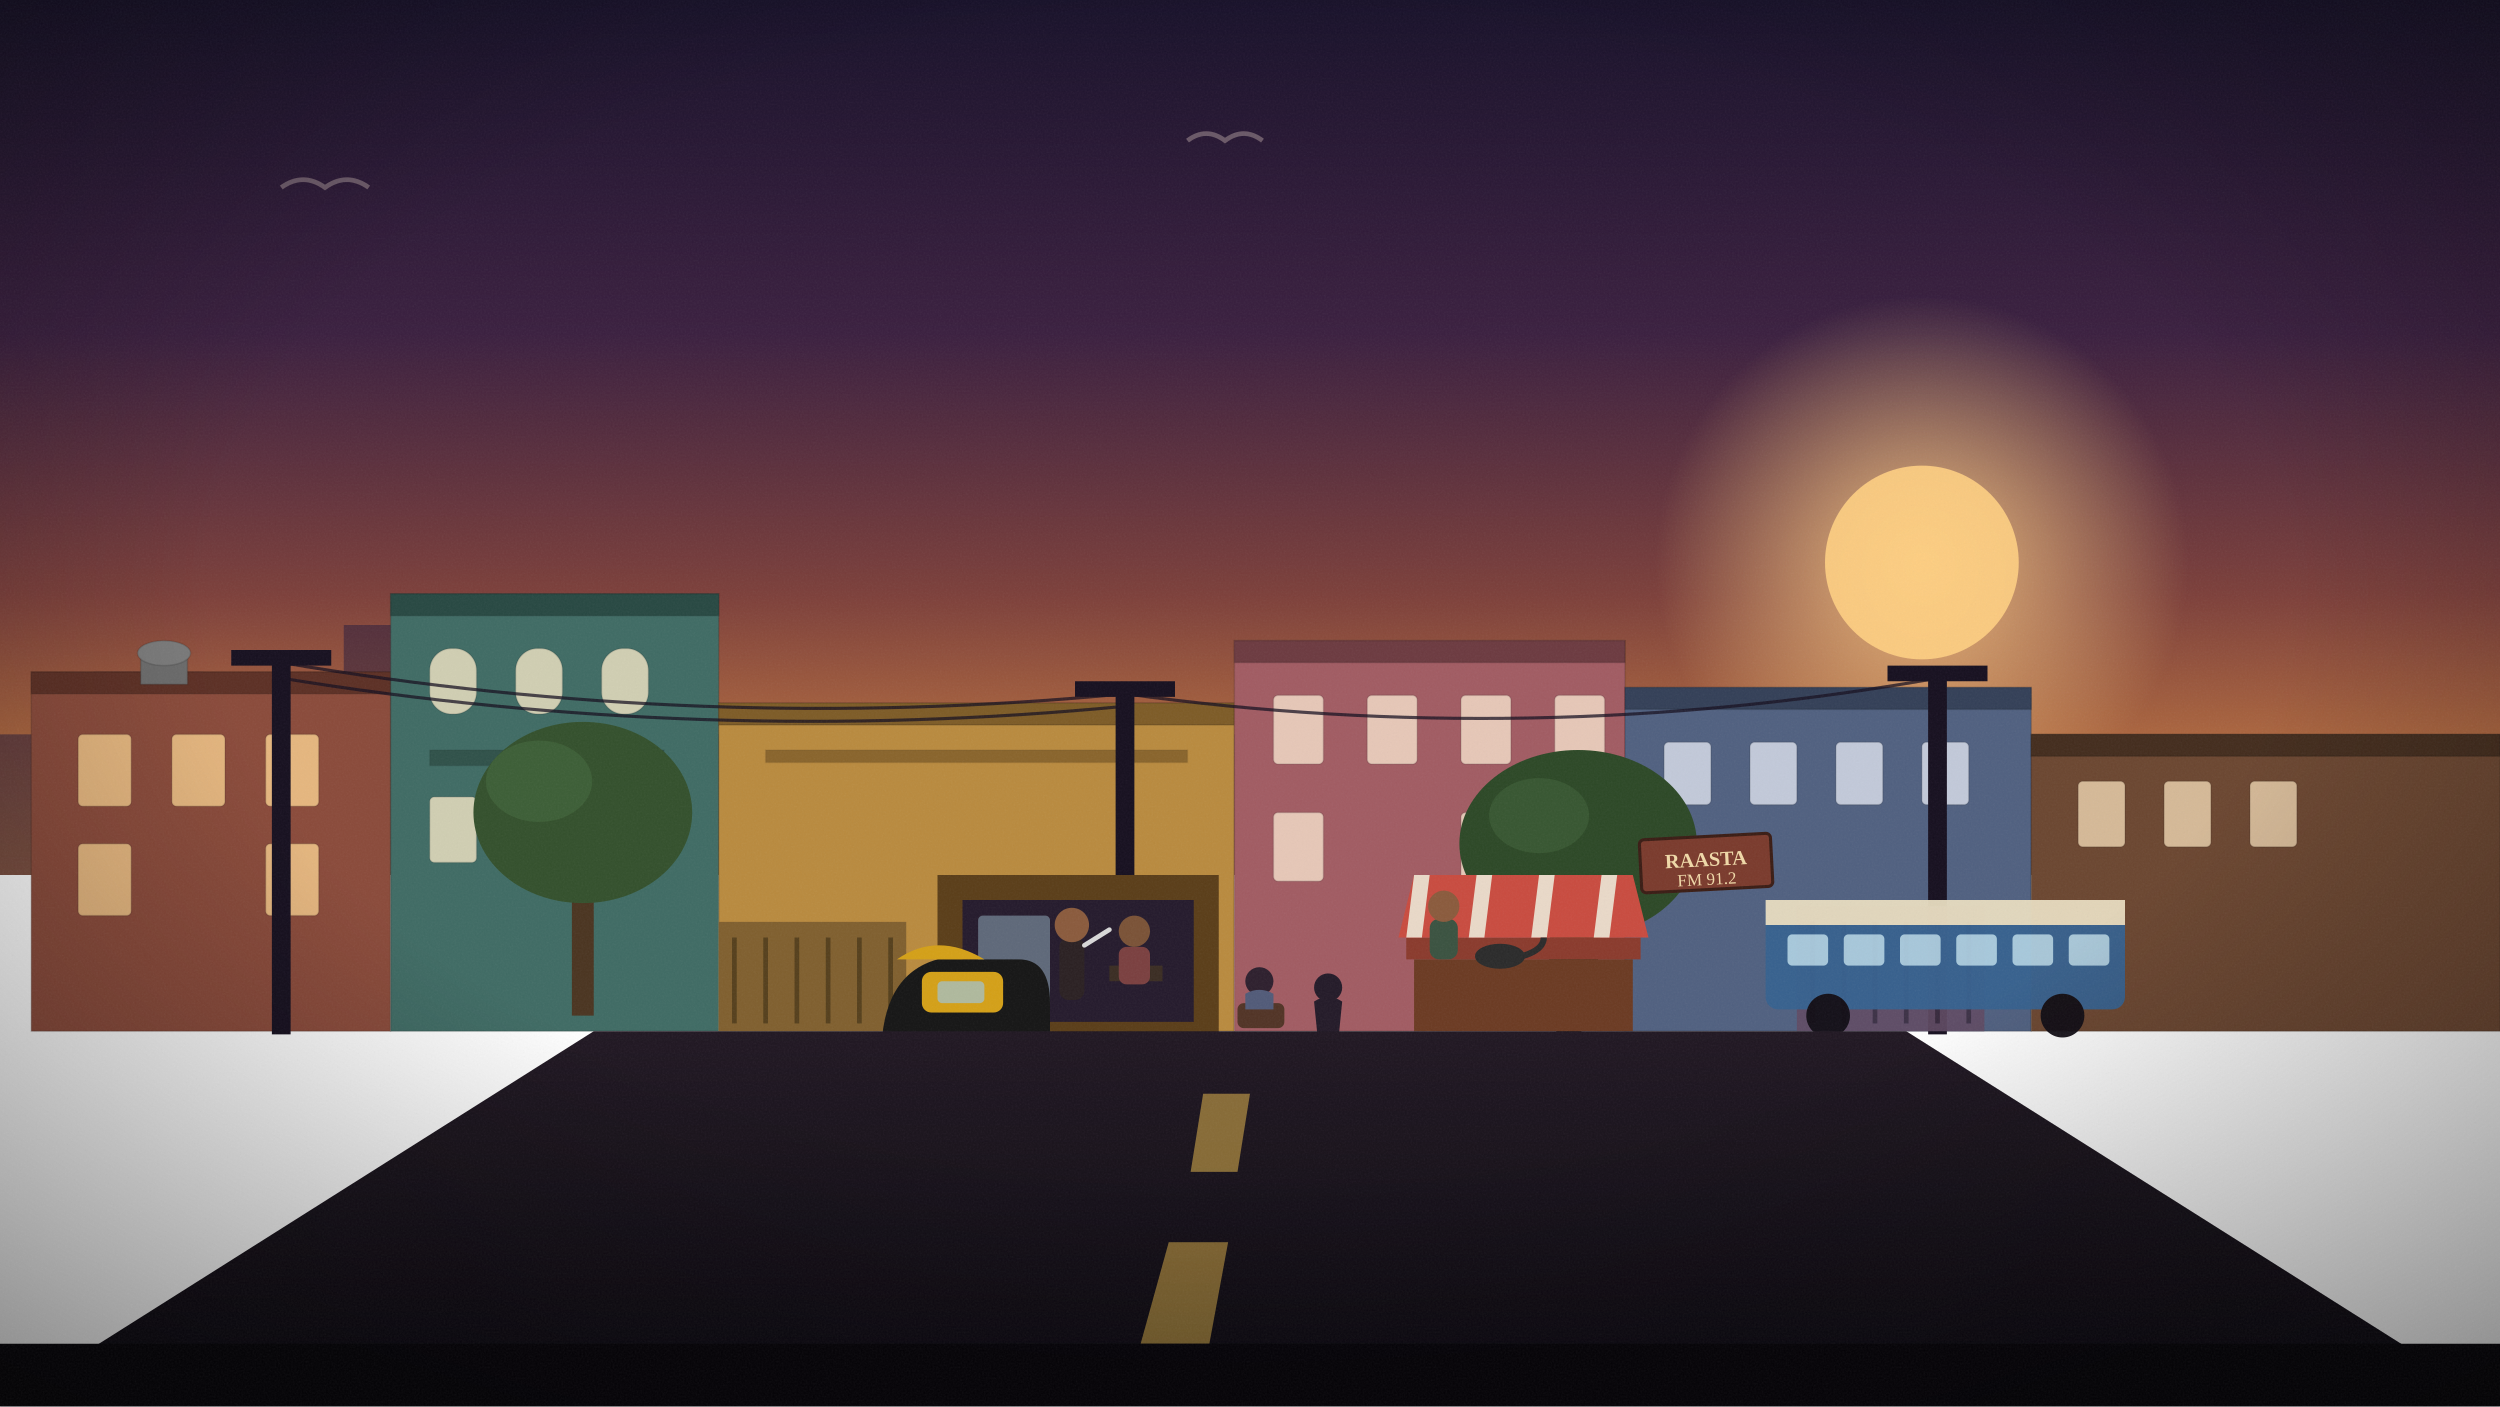
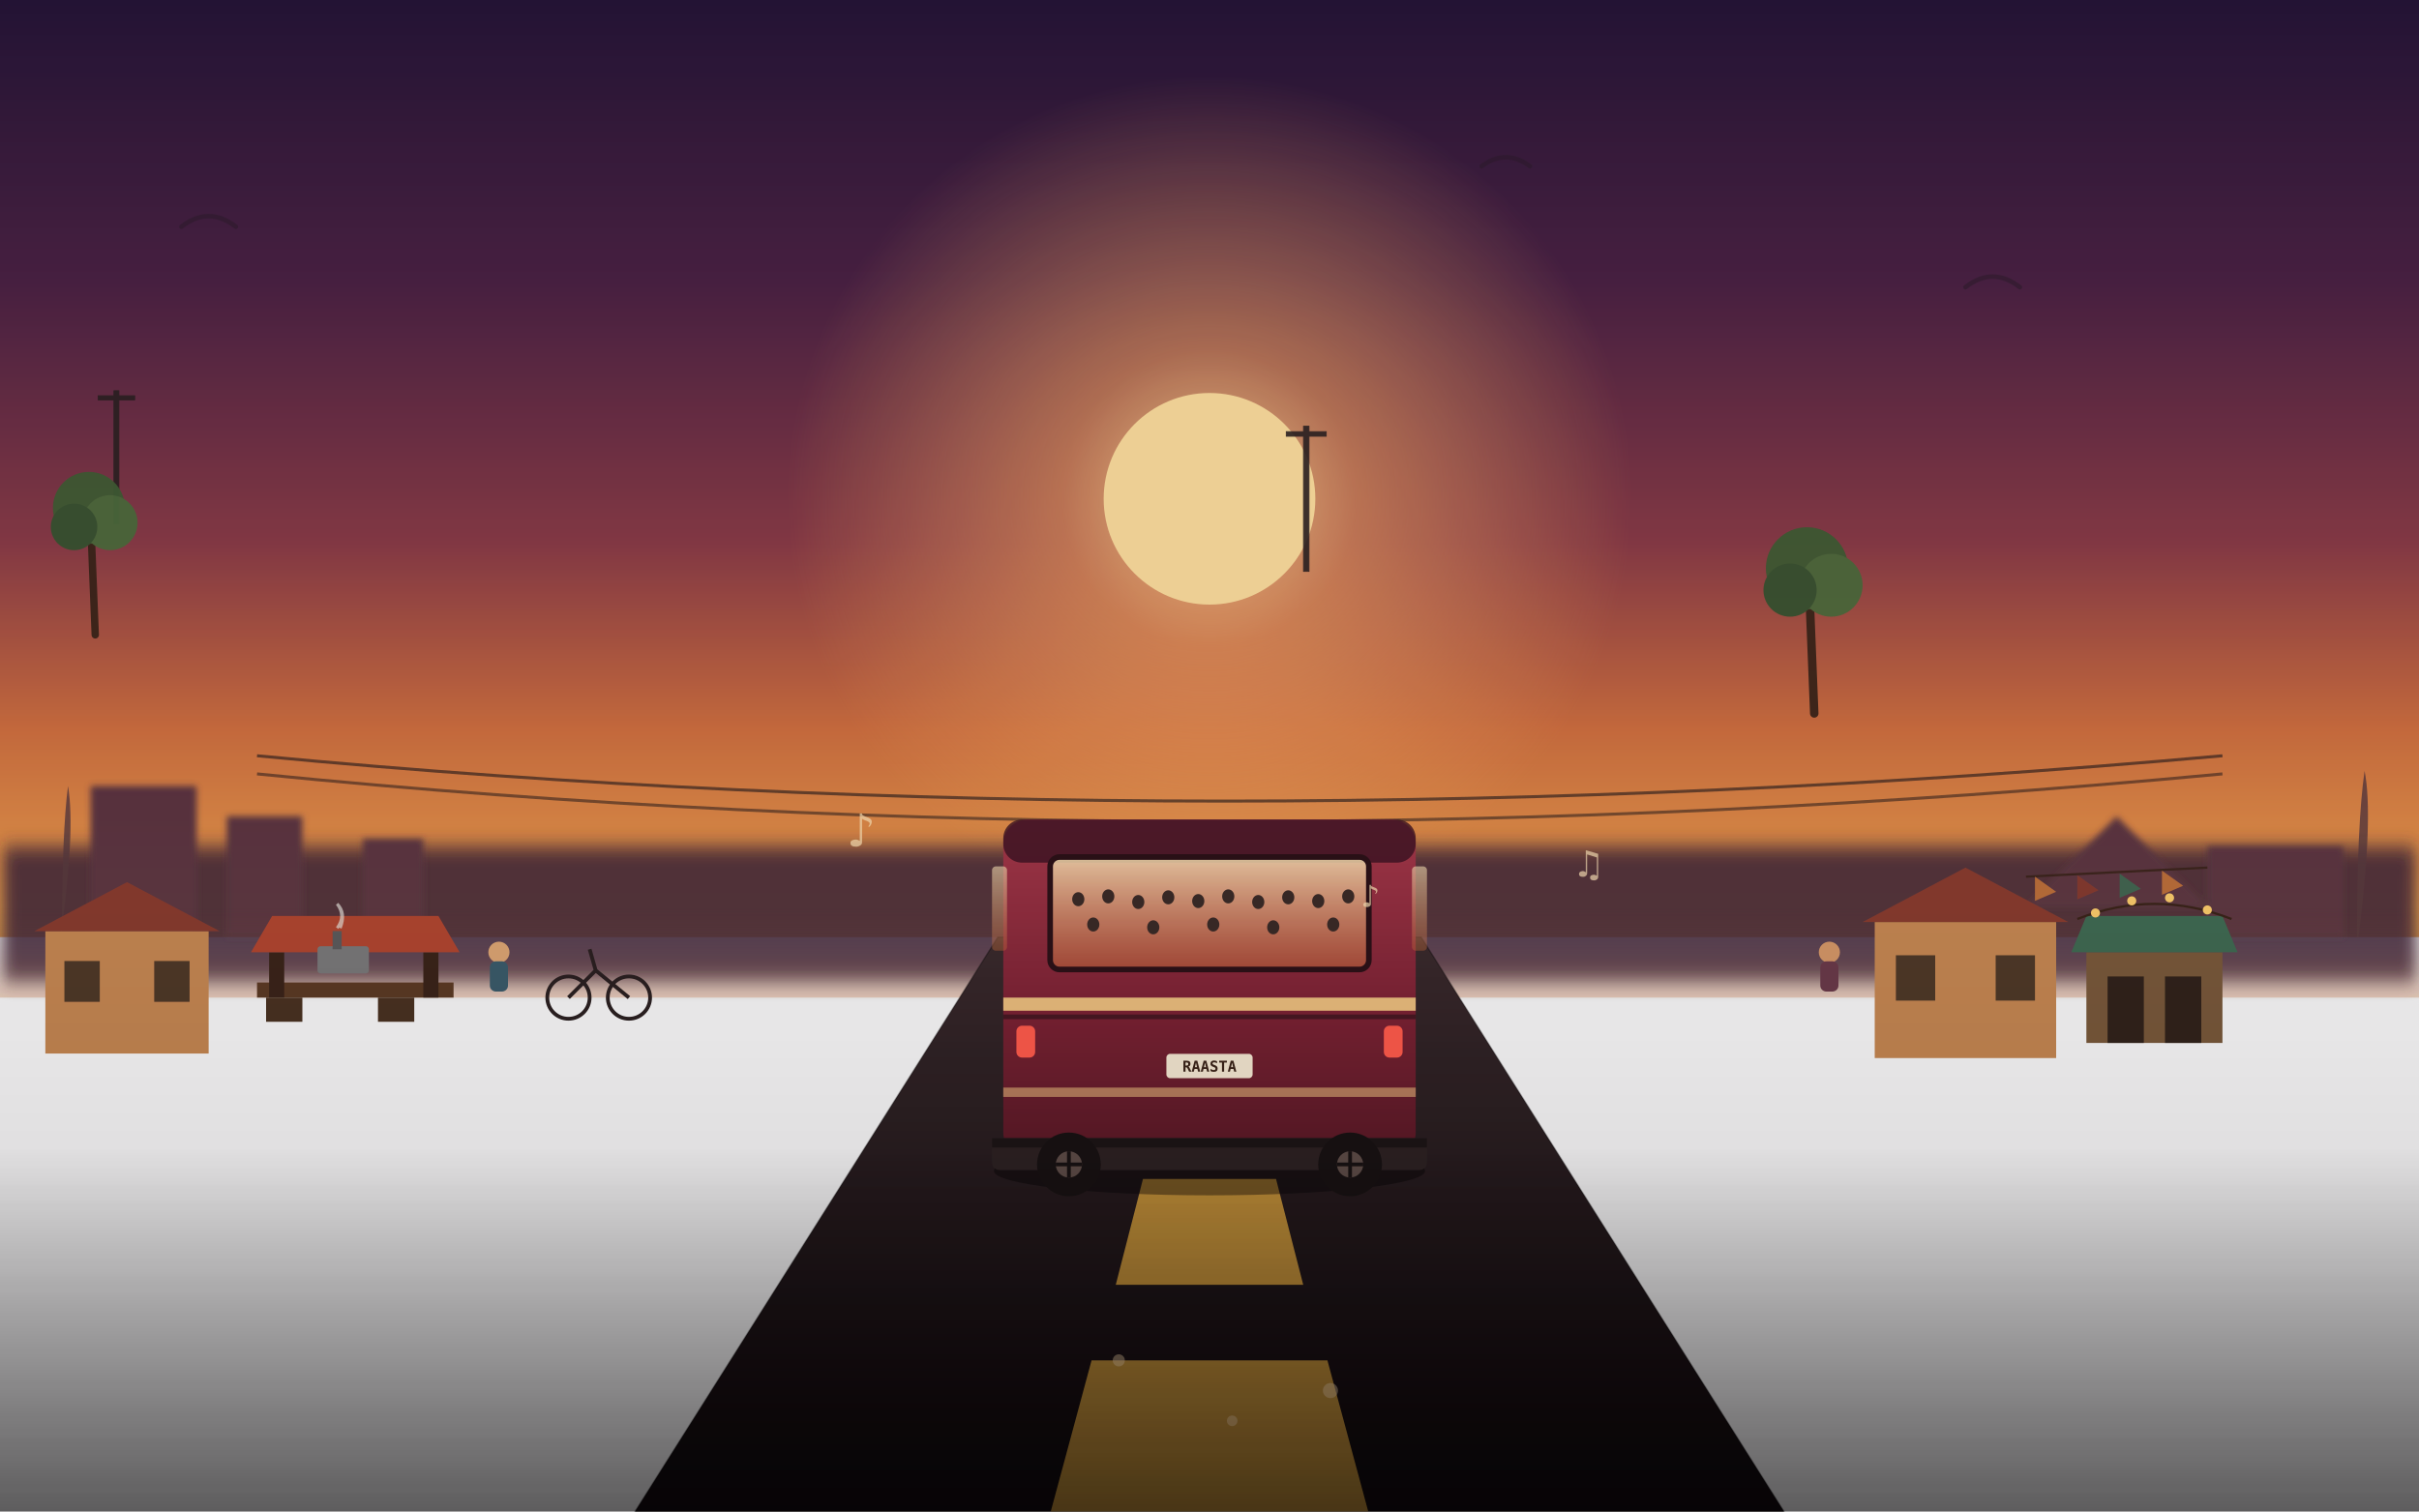
- <svg xmlns="http://www.w3.org/2000/svg" viewBox="0 0 1600 900" role="img">
+ <svg xmlns="http://www.w3.org/2000/svg" viewBox="0 0 1600 1000" preserveAspectRatio="xMidYMax slice" role="img" aria-label="">
  <defs>
    <linearGradient id="sky" x1="0" y1="0" x2="0" y2="1">
-       <stop offset="0%" stop-color="#171029" />
-       <stop offset="38%" stop-color="#3a1f3f" />
-       <stop offset="68%" stop-color="#7c3f3a" />
-       <stop offset="100%" stop-color="#d98a42" />
+       <stop offset="0%" stop-color="#241436" />
+       <stop offset="30%" stop-color="#4a2143" />
+       <stop offset="58%" stop-color="#8a3b46" />
+       <stop offset="78%" stop-color="#d1703f" />
+       <stop offset="100%" stop-color="#f2a94e" />
    </linearGradient>
    <radialGradient id="sunGlow" cx="50%" cy="50%" r="50%">
-       <stop offset="0%" stop-color="#ffd28a" stop-opacity="0.85" />
-       <stop offset="100%" stop-color="#ffd28a" stop-opacity="0" />
+       <stop offset="0%" stop-color="#ffe1a3" stop-opacity="0.95" />
+       <stop offset="35%" stop-color="#ffb066" stop-opacity="0.55" />
+       <stop offset="100%" stop-color="#ffb066" stop-opacity="0" />
    </radialGradient>
+     <linearGradient id="haze" x1="0" y1="0" x2="0" y2="1">
+       <stop offset="0%" stop-color="#3a2038" stop-opacity="0" />
+       <stop offset="100%" stop-color="#d98a53" stop-opacity="0.35" />
+     </linearGradient>
    <linearGradient id="road" x1="0" y1="0" x2="0" y2="1">
-       <stop offset="0%" stop-color="#241a26" />
-       <stop offset="100%" stop-color="#0a0710" />
-     </linearGradient>
-     <radialGradient id="vignette" cx="50%" cy="42%" r="75%">
-       <stop offset="55%" stop-color="#000000" stop-opacity="0" />
-       <stop offset="100%" stop-color="#000000" stop-opacity="0.45" />
-     </radialGradient>
-     <filter id="grain">
-       <feTurbulence type="fractalNoise" baseFrequency="0.85" numOctaves="2" seed="7" result="noise" />
-       <feColorMatrix in="noise" type="saturate" values="0" />
-       <feComponentTransfer>
-         <feFuncA type="linear" slope="0.06" />
-       </feComponentTransfer>
+       <stop offset="0%" stop-color="#3a2a2c" />
+       <stop offset="45%" stop-color="#241a1c" />
+       <stop offset="100%" stop-color="#0d0709" />
+     </linearGradient>
+     <linearGradient id="busBody" x1="0" y1="0" x2="0" y2="1">
+       <stop offset="0%" stop-color="#a8394a" />
+       <stop offset="55%" stop-color="#7c2233" />
+       <stop offset="100%" stop-color="#551723" />
+     </linearGradient>
+     <linearGradient id="busGlass" x1="0" y1="0" x2="0" y2="1">
+       <stop offset="0%" stop-color="#ffe9b8" stop-opacity="0.85" />
+       <stop offset="100%" stop-color="#c96b3a" stop-opacity="0.55" />
+     </linearGradient>
+     <linearGradient id="groundFade" x1="0" y1="0" x2="0" y2="1">
+       <stop offset="0%" stop-color="#000000" stop-opacity="0" />
+       <stop offset="100%" stop-color="#000000" stop-opacity="0.55" />
+     </linearGradient>
+     <filter id="softBlur" x="-30%" y="-30%" width="160%" height="160%">
+       <feGaussianBlur stdDeviation="6" />
    </filter>
+     <filter id="lightBlur" x="-30%" y="-30%" width="160%" height="160%">
+       <feGaussianBlur stdDeviation="2.2" />
+     </filter>
+     <g id="tree">
+       <path d="M0 120 L-4 20" stroke="#3a2418" stroke-width="7" stroke-linecap="round" />
+       <circle cx="-6" cy="0" r="34" fill="#3f5c33" />
+       <circle cx="14" cy="14" r="26" fill="#4c6b3c" />
+       <circle cx="-20" cy="18" r="22" fill="#375430" />
+     </g>
+     <g id="pole">
+       <rect x="-3" y="0" width="6" height="160" fill="#2a2020" />
+       <rect x="-22" y="6" width="44" height="5" fill="#2a2020" />
+     </g>
+     <g id="house">
+       <rect x="0" y="40" width="120" height="90" fill="#c98a52" />
+       <polygon points="-8,40 128,40 60,4" fill="#8a3c2e" />
+       <rect x="14" y="62" width="26" height="30" fill="#3a2a20" opacity="0.85" />
+       <rect x="80" y="62" width="26" height="30" fill="#3a2a20" opacity="0.85" />
+     </g>
+     <g id="window-face">
+       <ellipse cx="0" cy="0" rx="6.5" ry="7.5" fill="#3a2a26" />
+     </g>
  </defs>
-   <rect x="0" y="0" width="1600" height="560" fill="url(#sky)" />
-   <circle cx="1230" cy="360" r="170" fill="url(#sunGlow)" />
-   <circle cx="1230" cy="360" r="62" fill="#ffcf82" opacity="0.9" />
-   <g fill="#e9d3c8" opacity="0.35">
-     <path d="M180 120 q14 -10 28 0 q14 -10 28 0" stroke="#e9d3c8" stroke-width="3" fill="none" />
-     <path d="M760 90 q12 -9 24 0 q12 -9 24 0" stroke="#e9d3c8" stroke-width="3" fill="none" />
-   </g>
-   <path d="M0 470 L60 470 60 430 130 430 130 460 220 460 220 400 300 400 300 470 1600 470 1600 560 0 560 Z" fill="#2a1c3a" opacity="0.55" />
-   <g stroke="#00000022" stroke-width="1">
-     <rect x="20" y="430" width="230" height="230" fill="#8a4a3a" />
-     <rect x="20" y="430" width="230" height="14" fill="#5c2f24" />
-     <g fill="#f4c98a" opacity="0.85">
-       <rect x="50" y="470" width="34" height="46" rx="3" />
-       <rect x="110" y="470" width="34" height="46" rx="3" />
-       <rect x="170" y="470" width="34" height="46" rx="3" />
-       <rect x="50" y="540" width="34" height="46" rx="3" />
-       <rect x="170" y="540" width="34" height="46" rx="3" />
-     </g>
-     <rect x="90" y="420" width="30" height="18" fill="#6b6b6b" />
-     <ellipse cx="105" cy="418" rx="17" ry="8" fill="#7a7a7a" />
-     <rect x="250" y="380" width="210" height="280" fill="#3f6b64" />
-     <rect x="250" y="380" width="210" height="14" fill="#274842" />
-     <g fill="#eadfc0" opacity="0.85">
-       <rect x="275" y="415" width="30" height="42" rx="14" />
-       <rect x="330" y="415" width="30" height="42" rx="14" />
-       <rect x="385" y="415" width="30" height="42" rx="14" />
-       <rect x="275" y="480" width="150" height="10" fill="#1f382f" opacity="0.6" />
-       <rect x="275" y="510" width="30" height="42" rx="3" />
-       <rect x="330" y="510" width="30" height="42" rx="3" />
-       <rect x="385" y="510" width="30" height="42" rx="3" />
-     </g>
-     <rect x="460" y="450" width="330" height="210" fill="#b98a3e" />
-     <rect x="460" y="450" width="330" height="14" fill="#7d5b26" />
-     <g fill="#5a3d18" opacity="0.5">
-       <rect x="490" y="480" width="270" height="8" />
-     </g>
-     <rect x="790" y="410" width="250" height="250" fill="#a15b62" />
-     <rect x="790" y="410" width="250" height="14" fill="#6c3a40" />
-     <g fill="#f2d9c6" opacity="0.85">
-       <rect x="815" y="445" width="32" height="44" rx="3" />
-       <rect x="875" y="445" width="32" height="44" rx="3" />
-       <rect x="935" y="445" width="32" height="44" rx="3" />
-       <rect x="995" y="445" width="32" height="44" rx="3" />
-       <rect x="815" y="520" width="32" height="44" rx="3" />
-       <rect x="935" y="520" width="32" height="44" rx="3" />
-     </g>
-     <rect x="1040" y="440" width="260" height="220" fill="#506080" />
-     <rect x="1040" y="440" width="260" height="14" fill="#333f57" />
-     <g fill="#dfe4ef" opacity="0.8">
-       <rect x="1065" y="475" width="30" height="40" rx="3" />
-       <rect x="1120" y="475" width="30" height="40" rx="3" />
-       <rect x="1175" y="475" width="30" height="40" rx="3" />
-       <rect x="1230" y="475" width="30" height="40" rx="3" />
-     </g>
-     <rect x="1300" y="470" width="300" height="190" fill="#6b4630" />
-     <rect x="1300" y="470" width="300" height="14" fill="#432c1d" />
-     <g fill="#f0d6b0" opacity="0.8">
-       <rect x="1330" y="500" width="30" height="42" rx="3" />
-       <rect x="1385" y="500" width="30" height="42" rx="3" />
-       <rect x="1440" y="500" width="30" height="42" rx="3" />
-     </g>
-   </g>
-   <g stroke="#160f1f" stroke-width="4" fill="#160f1f">
-     <rect x="176" y="420" width="8" height="240" />
-     <rect x="150" y="418" width="60" height="6" />
-     <rect x="716" y="440" width="8" height="220" />
-     <rect x="690" y="438" width="60" height="6" />
-     <rect x="1236" y="430" width="8" height="230" />
-     <rect x="1210" y="428" width="60" height="6" />
-   </g>
-   <g stroke="#160f1f" stroke-width="2" fill="none" opacity="0.75">
-     <path d="M180 424 Q450 470 720 444" />
-     <path d="M720 444 Q980 480 1240 434" />
-     <path d="M180 434 Q450 478 720 452" />
-   </g>
-   <g>
-     <rect x="366" y="560" width="14" height="90" fill="#4a3420" />
-     <ellipse cx="373" cy="520" rx="70" ry="58" fill="#33502c" />
-     <ellipse cx="345" cy="500" rx="34" ry="26" fill="#3f6238" opacity="0.8" />
-     <ellipse cx="1008" cy="600" rx="16" ry="70" fill="#4a3420" transform="rotate(4 1008 600)" />
-     <ellipse cx="1010" cy="540" rx="76" ry="60" fill="#2c4826" />
-     <ellipse cx="985" cy="522" rx="32" ry="24" fill="#3a5a33" opacity="0.8" />
-   </g>
-   <g>
-     <g opacity="0.9">
-       <rect x="460" y="590" width="120" height="70" fill="#7a5a2c" />
-       <g stroke="#4a3618" stroke-width="3">
-         <line x1="470" y1="600" x2="470" y2="655" />
-         <line x1="490" y1="600" x2="490" y2="655" />
-         <line x1="510" y1="600" x2="510" y2="655" />
-         <line x1="530" y1="600" x2="530" y2="655" />
-         <line x1="550" y1="600" x2="550" y2="655" />
-         <line x1="570" y1="600" x2="570" y2="655" />
-       </g>
-     </g>
-     <g opacity="0.9">
-       <rect x="1150" y="580" width="120" height="80" fill="#5f4a63" />
-       <g stroke="#3a2c3f" stroke-width="3">
-         <line x1="1160" y1="590" x2="1160" y2="655" />
-         <line x1="1180" y1="590" x2="1180" y2="655" />
-         <line x1="1200" y1="590" x2="1200" y2="655" />
-         <line x1="1220" y1="590" x2="1220" y2="655" />
-         <line x1="1240" y1="590" x2="1240" y2="655" />
-         <line x1="1260" y1="590" x2="1260" y2="655" />
-       </g>
-     </g>
-     <g>
-       <rect x="600" y="560" width="180" height="110" fill="#5a3d18" />
-       <rect x="616" y="576" width="148" height="78" fill="#241a2c" />
-       <rect x="626" y="586" width="46" height="58" rx="3" fill="#8ea7b8" opacity="0.55" />
+   <g id="sky-group">
+     <rect x="0" y="0" width="1600" height="620" fill="url(#sky)" />
+     <circle cx="800" cy="330" r="280" fill="url(#sunGlow)" />
+     <circle cx="800" cy="330" r="70" fill="#ffdf9e">
+       <animate attributeName="opacity" values="0.9;1;0.9" dur="6s" repeatCount="indefinite" />
+     </circle>
+     <g fill="none" stroke="#2b1a2a" stroke-width="3" stroke-linecap="round" opacity="0.55">
+       <path d="M120 150 q18 -14 36 0" />
+       <path d="M1300 190 q18 -14 36 0" />
+       <path d="M980 110 q16 -12 32 0" />
+     </g>
+   </g>
+   <g id="background-village" opacity="0.85">
+     <rect x="0" y="560" width="1600" height="90" fill="#3a2038" filter="url(#softBlur)" />
+     <g fill="#452641" filter="url(#lightBlur)">
+       <rect x="60" y="520" width="70" height="100" />
+       <rect x="150" y="540" width="50" height="80" />
+       <polygon points="1340,600 1400,540 1460,600" />
+       <rect x="1460" y="560" width="90" height="60" />
+       <rect x="240" y="555" width="40" height="65" />
+     </g>
+     <g fill="#3f2a3c" opacity="0.8">
+       <path d="M40 620 q10 -70 5 -100 q-4 30 -4 100z" />
+       <path d="M1560 620 q10 -80 4 -110 q-5 35 -5 110z" />
+     </g>
+   </g>
+   <rect x="0" y="600" width="1600" height="60" fill="url(#haze)" />
+   <g id="electric-poles" stroke="#2a2020" opacity="0.9">
+     <use href="#pole" x="140" y="470" transform="scale(0.55)" transform-origin="140 470" />
+     <use href="#pole" x="1440" y="470" transform="scale(0.6)" transform-origin="1440 470" />
+     <path d="M170 500 Q 800 560 1470 500" fill="none" stroke="#241b1b" stroke-width="2" opacity="0.7" />
+     <path d="M170 512 Q 800 575 1470 512" fill="none" stroke="#241b1b" stroke-width="2" opacity="0.6" />
+   </g>
+   <g id="trees-mid" opacity="0.95">
+     <use href="#tree" x="90" y="480" transform="scale(0.7)" transform-origin="90 480">
+       <animateTransform attributeName="transform" type="rotate" values="-1 90 480;1 90 480;-1 90 480" dur="5s" additive="sum" repeatCount="indefinite" />
+     </use>
+     <use href="#tree" x="1500" y="470" transform="scale(0.8)" transform-origin="1500 470">
+       <animateTransform attributeName="transform" type="rotate" values="1 1500 470;-1 1500 470;1 1500 470" dur="6s" additive="sum" repeatCount="indefinite" />
+     </use>
+   </g>
+   <g id="left-village" transform="translate(30,560)">
+     <use href="#house" transform="translate(0,20) scale(0.9)" />
+     <g transform="translate(150,60)">
+       <rect x="-10" y="30" width="130" height="10" fill="#5c3a24" />
+       <rect x="-2" y="10" width="10" height="30" fill="#3a2418" />
+       <rect x="100" y="10" width="10" height="30" fill="#3a2418" />
+       <polygon points="-14,10 124,10 110,-14 0,-14" fill="#b3462f" />
+       <rect x="30" y="6" width="34" height="18" rx="2" fill="#7a7a7a" />
+       <rect x="40" y="-4" width="6" height="12" fill="#5c5c5c" />
+       <path d="M43 -6 q6 -8 0 -16 q6 6 2 16" fill="none" stroke="#e7e2d8" stroke-width="2" opacity="0.7">
+         <animate attributeName="opacity" values="0.7;0.15;0.7" dur="2.4s" repeatCount="indefinite" />
+       </path>
+       <rect x="-4" y="40" width="24" height="16" fill="#4a3220" />
+       <rect x="70" y="40" width="24" height="16" fill="#4a3220" />
+     </g>
+     <g transform="translate(300,70)">
+       <circle cx="0" cy="0" r="7" fill="#e0a874" />
+       <rect x="-6" y="6" width="12" height="20" rx="4" fill="#3a5c6b" />
+       <circle cx="46" cy="30" r="14" fill="none" stroke="#2a2020" stroke-width="2.5" />
+       <circle cx="86" cy="30" r="14" fill="none" stroke="#2a2020" stroke-width="2.5" />
+       <path d="M46 30 L64 12 L86 30 M64 12 L60 -2" stroke="#2a2020" stroke-width="2.5" fill="none" />
+     </g>
+   </g>
+   <g id="right-village" transform="translate(1180,560)">
+     <use href="#house" transform="translate(60,10) scale(1)" />
+     <g transform="translate(200,50)">
+       <rect x="0" y="20" width="90" height="60" fill="#7a5a3a" />
+       <polygon points="-10,20 100,20 90,-4 0,-4" fill="#3f6b52" />
+       <rect x="14" y="36" width="24" height="44" fill="#241a14" opacity="0.85" />
+       <rect x="52" y="36" width="24" height="44" fill="#241a14" opacity="0.85" />
+       <path d="M-6 -2 Q 45 -22 96 -2" fill="none" stroke="#3a2418" stroke-width="1.5" />
+       <g fill="#ffcf6b">
+         <circle cx="6" cy="-6" r="3">
+           <animate attributeName="opacity" values="1;0.3;1" dur="1.8s" begin="0s" repeatCount="indefinite" />
+         </circle>
+         <circle cx="30" cy="-14" r="3">
+           <animate attributeName="opacity" values="0.3;1;0.3" dur="1.8s" begin="0.4s" repeatCount="indefinite" />
+         </circle>
+         <circle cx="55" cy="-16" r="3">
+           <animate attributeName="opacity" values="1;0.3;1" dur="1.8s" begin="0.8s" repeatCount="indefinite" />
+         </circle>
+         <circle cx="80" cy="-8" r="3">
+           <animate attributeName="opacity" values="0.3;1;0.3" dur="1.8s" begin="1.2s" repeatCount="indefinite" />
+         </circle>
+       </g>
+       <g transform="translate(-40,-30)" opacity="0.9">
+         <path d="M0 0 L120 -6" stroke="#3a2418" stroke-width="1.5" fill="none" />
+         <polygon points="6,0 20,10 6,16" fill="#c9773a" />
+         <polygon points="34,-1 48,9 34,15" fill="#8a3c2e" />
+         <polygon points="62,-2 76,8 62,14" fill="#3f6b52" />
+         <polygon points="90,-4 104,6 90,12" fill="#c9773a" />
+       </g>
+     </g>
+     <g transform="translate(30,70)">
+       <circle cx="0" cy="0" r="7" fill="#d99a68" />
+       <rect x="-6" y="6" width="12" height="20" rx="4" fill="#6b3a4a" />
+     </g>
+   </g>
+   <g id="trees-foreground">
+     <use href="#tree" x="10" y="720" transform="scale(1.5)" transform-origin="10 720">
+       <animateTransform attributeName="transform" type="rotate" values="-1.5 10 720;1.5 10 720;-1.5 10 720" dur="4.5s" additive="sum" repeatCount="indefinite" />
+     </use>
+     <use href="#tree" x="1580" y="700" transform="scale(1.6)" transform-origin="1580 700">
+       <animateTransform attributeName="transform" type="rotate" values="1.5 1580 700;-1.5 1580 700;1.5 1580 700" dur="5.5s" additive="sum" repeatCount="indefinite" />
+     </use>
+   </g>
+   <g id="road-group">
+     <path d="M660 620 L940 620 L1180 1000 L420 1000 Z" fill="url(#road)" />
+     <path d="M660 620 L940 620 L1180 1000 L420 1000 Z" fill="none" stroke="#000" stroke-opacity="0.3" />
+     <g id="lane-markers" fill="#d8a13c" opacity="0.9">
      <g>
-         <rect x="678" y="600" width="16" height="40" rx="6" fill="#2a2022" />
-         <circle cx="686" cy="592" r="11" fill="#8a5a3c" />
-         <path d="M694 605 l16 -10" stroke="#d8d8d8" stroke-width="3" stroke-linecap="round" />
-       </g>
+         <polygon points="793,640 807,640 812,672 788,672" />
+         <polygon points="778,700 822,700 834,748 766,748" />
+         <polygon points="756,780 844,780 862,850 738,850" />
+         <polygon points="722,900 878,900 905,1000 695,1000" />
+         <animateTransform attributeName="transform" type="translate" values="0 0;0 190" dur="1.1s" repeatCount="indefinite" />
+       </g>
+     </g>
+     <rect x="0" y="600" width="1600" height="420" fill="url(#groundFade)" opacity="0.25" />
+   </g>
+   <g id="particles" fill="#e7c9a0" opacity="0.5">
+     <circle cx="740" cy="900" r="4">
+       <animate attributeName="cy" values="900;960;900" dur="2.6s" repeatCount="indefinite" />
+       <animate attributeName="opacity" values="0.5;0;0.5" dur="2.6s" repeatCount="indefinite" />
+     </circle>
+     <circle cx="880" cy="920" r="5">
+       <animate attributeName="cy" values="920;980;920" dur="3.1s" repeatCount="indefinite" />
+       <animate attributeName="opacity" values="0.4;0;0.4" dur="3.1s" repeatCount="indefinite" />
+     </circle>
+     <circle cx="815" cy="940" r="3.5">
+       <animate attributeName="cy" values="940;1000;940" dur="2.2s" repeatCount="indefinite" />
+       <animate attributeName="opacity" values="0.5;0;0.5" dur="2.2s" repeatCount="indefinite" />
+     </circle>
+   </g>
+   <g id="bus" transform="translate(800,660) scale(0.62)">
+     <g id="music-effects" stroke="#ffd98a" fill="none" opacity="0.35">
+       <circle cx="0" cy="-40" r="130">
+         <animate attributeName="r" values="120;170;120" dur="3.2s" repeatCount="indefinite" />
+         <animate attributeName="opacity" values="0.3;0;0.3" dur="3.2s" repeatCount="indefinite" />
+       </circle>
+     </g>
+     <ellipse cx="0" cy="185" rx="230" ry="26" fill="#000" opacity="0.4" />
+     <rect x="-220" y="-190" width="440" height="360" rx="26" fill="url(#busBody)" />
+     <rect x="-220" y="-190" width="440" height="46" rx="20" fill="#3a1220" opacity="0.8" />
+     <rect x="-232" y="150" width="464" height="34" rx="8" fill="#2a2020" />
+     <rect x="-220" y="0" width="440" height="14" fill="#ffd98a" opacity="0.85" />
+     <rect x="-220" y="18" width="440" height="5" fill="#241016" opacity="0.6" />
+     <rect x="-170" y="-150" width="340" height="120" rx="10" fill="url(#busGlass)" />
+     <rect x="-170" y="-150" width="340" height="120" rx="10" fill="none" stroke="#2a1016" stroke-width="6" />
+     <g id="passengers" fill="#402234">
      <g>
-         <rect x="710" y="618" width="34" height="10" fill="#3a2c22" />
-         <rect x="716" y="606" width="20" height="24" rx="5" fill="#7a3f3f" />
-         <circle cx="726" cy="596" r="10" fill="#7a5236" />
-       </g>
-     </g>
-     <g>
-       <rect x="900" y="600" width="150" height="14" fill="#8a3a2c" />
-       <path d="M895 600 L905 560 L1045 560 L1055 600 Z" fill="#c94b3f" />
-       <path d="M895 600 L905 560 L1045 560 L1055 600 Z" fill="#00000000" />
-       <g fill="#e9d9c8">
-         <path d="M905 560 L915 560 L910 600 L900 600 Z" />
-         <path d="M945 560 L955 560 L950 600 L940 600 Z" />
-         <path d="M985 560 L995 560 L990 600 L980 600 Z" />
-         <path d="M1025 560 L1035 560 L1030 600 L1020 600 Z" />
-       </g>
-       <rect x="905" y="614" width="140" height="46" fill="#6b3a22" />
-       <ellipse cx="960" cy="612" rx="16" ry="8" fill="#2a2a2a" />
-       <path d="M974 612 q14 -4 14 -12" stroke="#2a2a2a" stroke-width="4" fill="none" />
-       <g>
-         <rect x="915" y="588" width="18" height="26" rx="6" fill="#3a5240" />
-         <circle cx="924" cy="580" r="10" fill="#8a5a3c" />
-       </g>
-     </g>
-     <g transform="rotate(-3 1080 555)">
-       <rect x="1050" y="536" width="84" height="34" rx="3" fill="#7a3a2c" stroke="#3a1c14" stroke-width="2" />
-       <text x="1092" y="555" text-anchor="middle" font-family="Georgia, 'Times New Roman', serif" font-size="13" font-weight="bold" fill="#f0d9a8">
-         RAASTA
-       </text>
-       <text x="1092" y="567" text-anchor="middle" font-family="Georgia, 'Times New Roman', serif" font-size="11" fill="#f0d9a8">
-         FM 91.2
-       </text>
-     </g>
-   </g>
-   <g fill="#231a28">
-     <g>
-       <circle cx="850" cy="632" r="9" />
-       <path d="M841 641 q9 -6 18 0 l-3 30 h-12 z" />
-     </g>
-     <g opacity="0.92">
-       <rect x="792" y="642" width="30" height="16" rx="4" fill="#4a3020" />
-       <circle cx="806" cy="628" r="9" fill="#231a28" />
-       <path d="M797 636 q9 -5 18 0 l0 10 h-18 z" fill="#4a5a7a" />
-     </g>
-   </g>
-   <g transform="translate(560,606)">
-     <circle cx="20" cy="70" r="15" fill="#141014" />
-     <circle cx="95" cy="70" r="15" fill="#141014" />
-     <path d="M4 70 Q4 18 40 8 L92 8 Q112 8 112 36 L112 64 L4 64 Z" fill="#151515" />
-     <path d="M14 8 Q40 -10 70 8 L14 8 Z" fill="#d4a017" />
-     <rect x="30" y="16" width="52" height="26" rx="6" fill="#d4a017" />
-     <rect x="40" y="22" width="30" height="14" rx="3" fill="#9fc3d6" opacity="0.7" />
-   </g>
-   <g transform="translate(1130,556)" opacity="0.95">
-     <rect x="0" y="20" width="230" height="70" rx="8" fill="#35618f" />
-     <rect x="0" y="20" width="230" height="16" fill="#e8dcc0" />
-     <g fill="#bfe0ee" opacity="0.85">
-       <rect x="14" y="42" width="26" height="20" rx="3" />
-       <rect x="50" y="42" width="26" height="20" rx="3" />
-       <rect x="86" y="42" width="26" height="20" rx="3" />
-       <rect x="122" y="42" width="26" height="20" rx="3" />
-       <rect x="158" y="42" width="26" height="20" rx="3" />
-       <rect x="194" y="42" width="26" height="20" rx="3" />
-     </g>
-     <circle cx="40" cy="94" r="14" fill="#100c14" />
-     <circle cx="190" cy="94" r="14" fill="#100c14" />
-   </g>
-   <polygon points="380,660 1220,660 1600,900 0,900" fill="url(#road)" />
-   <polygon points="380,660 1220,660 1600,900 0,900" fill="#000000" opacity="0.12" />
-   <g fill="#e0b34a" opacity="0.55">
-     <polygon points="770,700 800,700 792,750 762,750" />
-     <polygon points="748,795 786,795 774,860 730,860" />
-     <polygon points="704,900 748,900 726,900 676,900" />
-   </g>
-   <rect x="0" y="860" width="1600" height="40" fill="#050308" />
-   <rect x="0" y="0" width="1600" height="900" fill="url(#vignette)" />
-   <rect x="0" y="0" width="1600" height="900" filter="url(#grain)" />
+         <use href="#window-face" x="-140" y="-105">
+           <animateTransform attributeName="transform" type="translate" values="0 0;0 -3;0 0" dur="2.1s" repeatCount="indefinite" />
+         </use>
+         <use href="#window-face" x="-108" y="-108">
+           <animateTransform attributeName="transform" type="translate" values="0 0;0 -2;0 0" dur="1.8s" begin="0.3s" repeatCount="indefinite" />
+         </use>
+         <use href="#window-face" x="-76" y="-102">
+           <animateTransform attributeName="transform" type="translate" values="0 0;0 -3;0 0" dur="2.4s" begin="0.6s" repeatCount="indefinite" />
+         </use>
+         <use href="#window-face" x="-44" y="-107">
+           <animateTransform attributeName="transform" type="translate" values="0 0;0 -2;0 0" dur="2s" begin="0.1s" repeatCount="indefinite" />
+         </use>
+         <use href="#window-face" x="-12" y="-103">
+           <animateTransform attributeName="transform" type="translate" values="0 0;0 -3;0 0" dur="2.3s" begin="0.5s" repeatCount="indefinite" />
+         </use>
+         <use href="#window-face" x="20" y="-108">
+           <animateTransform attributeName="transform" type="translate" values="0 0;0 -2;0 0" dur="1.9s" begin="0.2s" repeatCount="indefinite" />
+         </use>
+         <use href="#window-face" x="52" y="-102">
+           <animateTransform attributeName="transform" type="translate" values="0 0;0 -3;0 0" dur="2.5s" begin="0.7s" repeatCount="indefinite" />
+         </use>
+         <use href="#window-face" x="84" y="-107">
+           <animateTransform attributeName="transform" type="translate" values="0 0;0 -2;0 0" dur="2.1s" begin="0.4s" repeatCount="indefinite" />
+         </use>
+         <use href="#window-face" x="116" y="-103">
+           <animateTransform attributeName="transform" type="translate" values="0 0;0 -3;0 0" dur="1.9s" begin="0.6s" repeatCount="indefinite" />
+         </use>
+         <use href="#window-face" x="148" y="-108">
+           <animateTransform attributeName="transform" type="translate" values="0 0;0 -2;0 0" dur="2.2s" begin="0.2s" repeatCount="indefinite" />
+         </use>
+         <use href="#window-face" x="-124" y="-78">
+           <animateTransform attributeName="transform" type="translate" values="0 0;0 -2;0 0" dur="2s" begin="0.35s" repeatCount="indefinite" />
+         </use>
+         <use href="#window-face" x="-60" y="-75">
+           <animateTransform attributeName="transform" type="translate" values="0 0;0 -3;0 0" dur="2.3s" begin="0.15s" repeatCount="indefinite" />
+         </use>
+         <use href="#window-face" x="4" y="-78">
+           <animateTransform attributeName="transform" type="translate" values="0 0;0 -2;0 0" dur="1.85s" begin="0.55s" repeatCount="indefinite" />
+         </use>
+         <use href="#window-face" x="68" y="-75">
+           <animateTransform attributeName="transform" type="translate" values="0 0;0 -3;0 0" dur="2.4s" begin="0.25s" repeatCount="indefinite" />
+         </use>
+         <use href="#window-face" x="132" y="-78">
+           <animateTransform attributeName="transform" type="translate" values="0 0;0 -2;0 0" dur="2.05s" begin="0.45s" repeatCount="indefinite" />
+         </use>
+       </g>
+     </g>
+     <rect x="-232" y="-140" width="16" height="90" rx="4" fill="url(#busGlass)" opacity="0.7" />
+     <rect x="216" y="-140" width="16" height="90" rx="4" fill="url(#busGlass)" opacity="0.7" />
+     <rect x="-206" y="30" width="20" height="34" rx="6" fill="#ff5a4a">
+       <animate attributeName="opacity" values="0.85;1;0.85" dur="2.6s" repeatCount="indefinite" />
+     </rect>
+     <rect x="186" y="30" width="20" height="34" rx="6" fill="#ff5a4a">
+       <animate attributeName="opacity" values="0.85;1;0.85" dur="2.6s" repeatCount="indefinite" />
+     </rect>
+     <rect x="-46" y="60" width="92" height="26" rx="4" fill="#f2e6cf" />
+     <text x="0" y="79" text-anchor="middle" font-family="ui-monospace, monospace" font-size="16" fill="#3a2418" font-weight="700">RAASTA</text>
+     <rect x="-220" y="96" width="440" height="10" fill="#ffd98a" opacity="0.5" />
+     <rect x="-232" y="150" width="464" height="10" fill="#1a1414" />
+     <g id="wheel-left" transform="translate(-150,178)">
+       <circle r="34" fill="#161010" />
+       <circle r="14" fill="#5a4a44" />
+       <g stroke="#161010" stroke-width="4">
+         <line x1="-14" y1="0" x2="14" y2="0">
+           <animateTransform attributeName="transform" type="rotate" from="0" to="360" dur="1.4s" repeatCount="indefinite" />
+         </line>
+         <line x1="0" y1="-14" x2="0" y2="14">
+           <animateTransform attributeName="transform" type="rotate" from="0" to="360" dur="1.4s" repeatCount="indefinite" />
+         </line>
+       </g>
+     </g>
+     <g id="wheel-right" transform="translate(150,178)">
+       <circle r="34" fill="#161010" />
+       <circle r="14" fill="#5a4a44" />
+       <g stroke="#161010" stroke-width="4">
+         <line x1="-14" y1="0" x2="14" y2="0">
+           <animateTransform attributeName="transform" type="rotate" from="0" to="360" dur="1.4s" repeatCount="indefinite" />
+         </line>
+         <line x1="0" y1="-14" x2="0" y2="14">
+           <animateTransform attributeName="transform" type="rotate" from="0" to="360" dur="1.4s" repeatCount="indefinite" />
+         </line>
+       </g>
+     </g>
+   </g>
+   <g id="notes" fill="#ffe6b8" opacity="0.7" font-family="ui-serif, serif">
+     <text x="560" y="560" font-size="30">
+       ♪
+       <animate attributeName="y" values="560;480;560" dur="6s" repeatCount="indefinite" />
+       <animate attributeName="opacity" values="0;0.7;0" dur="6s" repeatCount="indefinite" />
+     </text>
+     <text x="1040" y="580" font-size="24">
+       ♫
+       <animate attributeName="y" values="580;500;580" dur="7s" begin="1.5s" repeatCount="indefinite" />
+       <animate attributeName="opacity" values="0;0.6;0" dur="7s" begin="1.5s" repeatCount="indefinite" />
+     </text>
+     <text x="900" y="600" font-size="20">
+       ♪
+       <animate attributeName="y" values="600;540;600" dur="5s" begin="0.7s" repeatCount="indefinite" />
+       <animate attributeName="opacity" values="0;0.5;0" dur="5s" begin="0.7s" repeatCount="indefinite" />
+     </text>
+   </g>
+   <g id="foreground">
+     <rect x="0" y="0" width="1600" height="1000" fill="none" />
+     <rect x="0" y="760" width="1600" height="240" fill="url(#groundFade)" />
+     <rect x="0" y="0" width="1600" height="1000" fill="#1a0f14" opacity="0.08" />
+   </g>
</svg>
